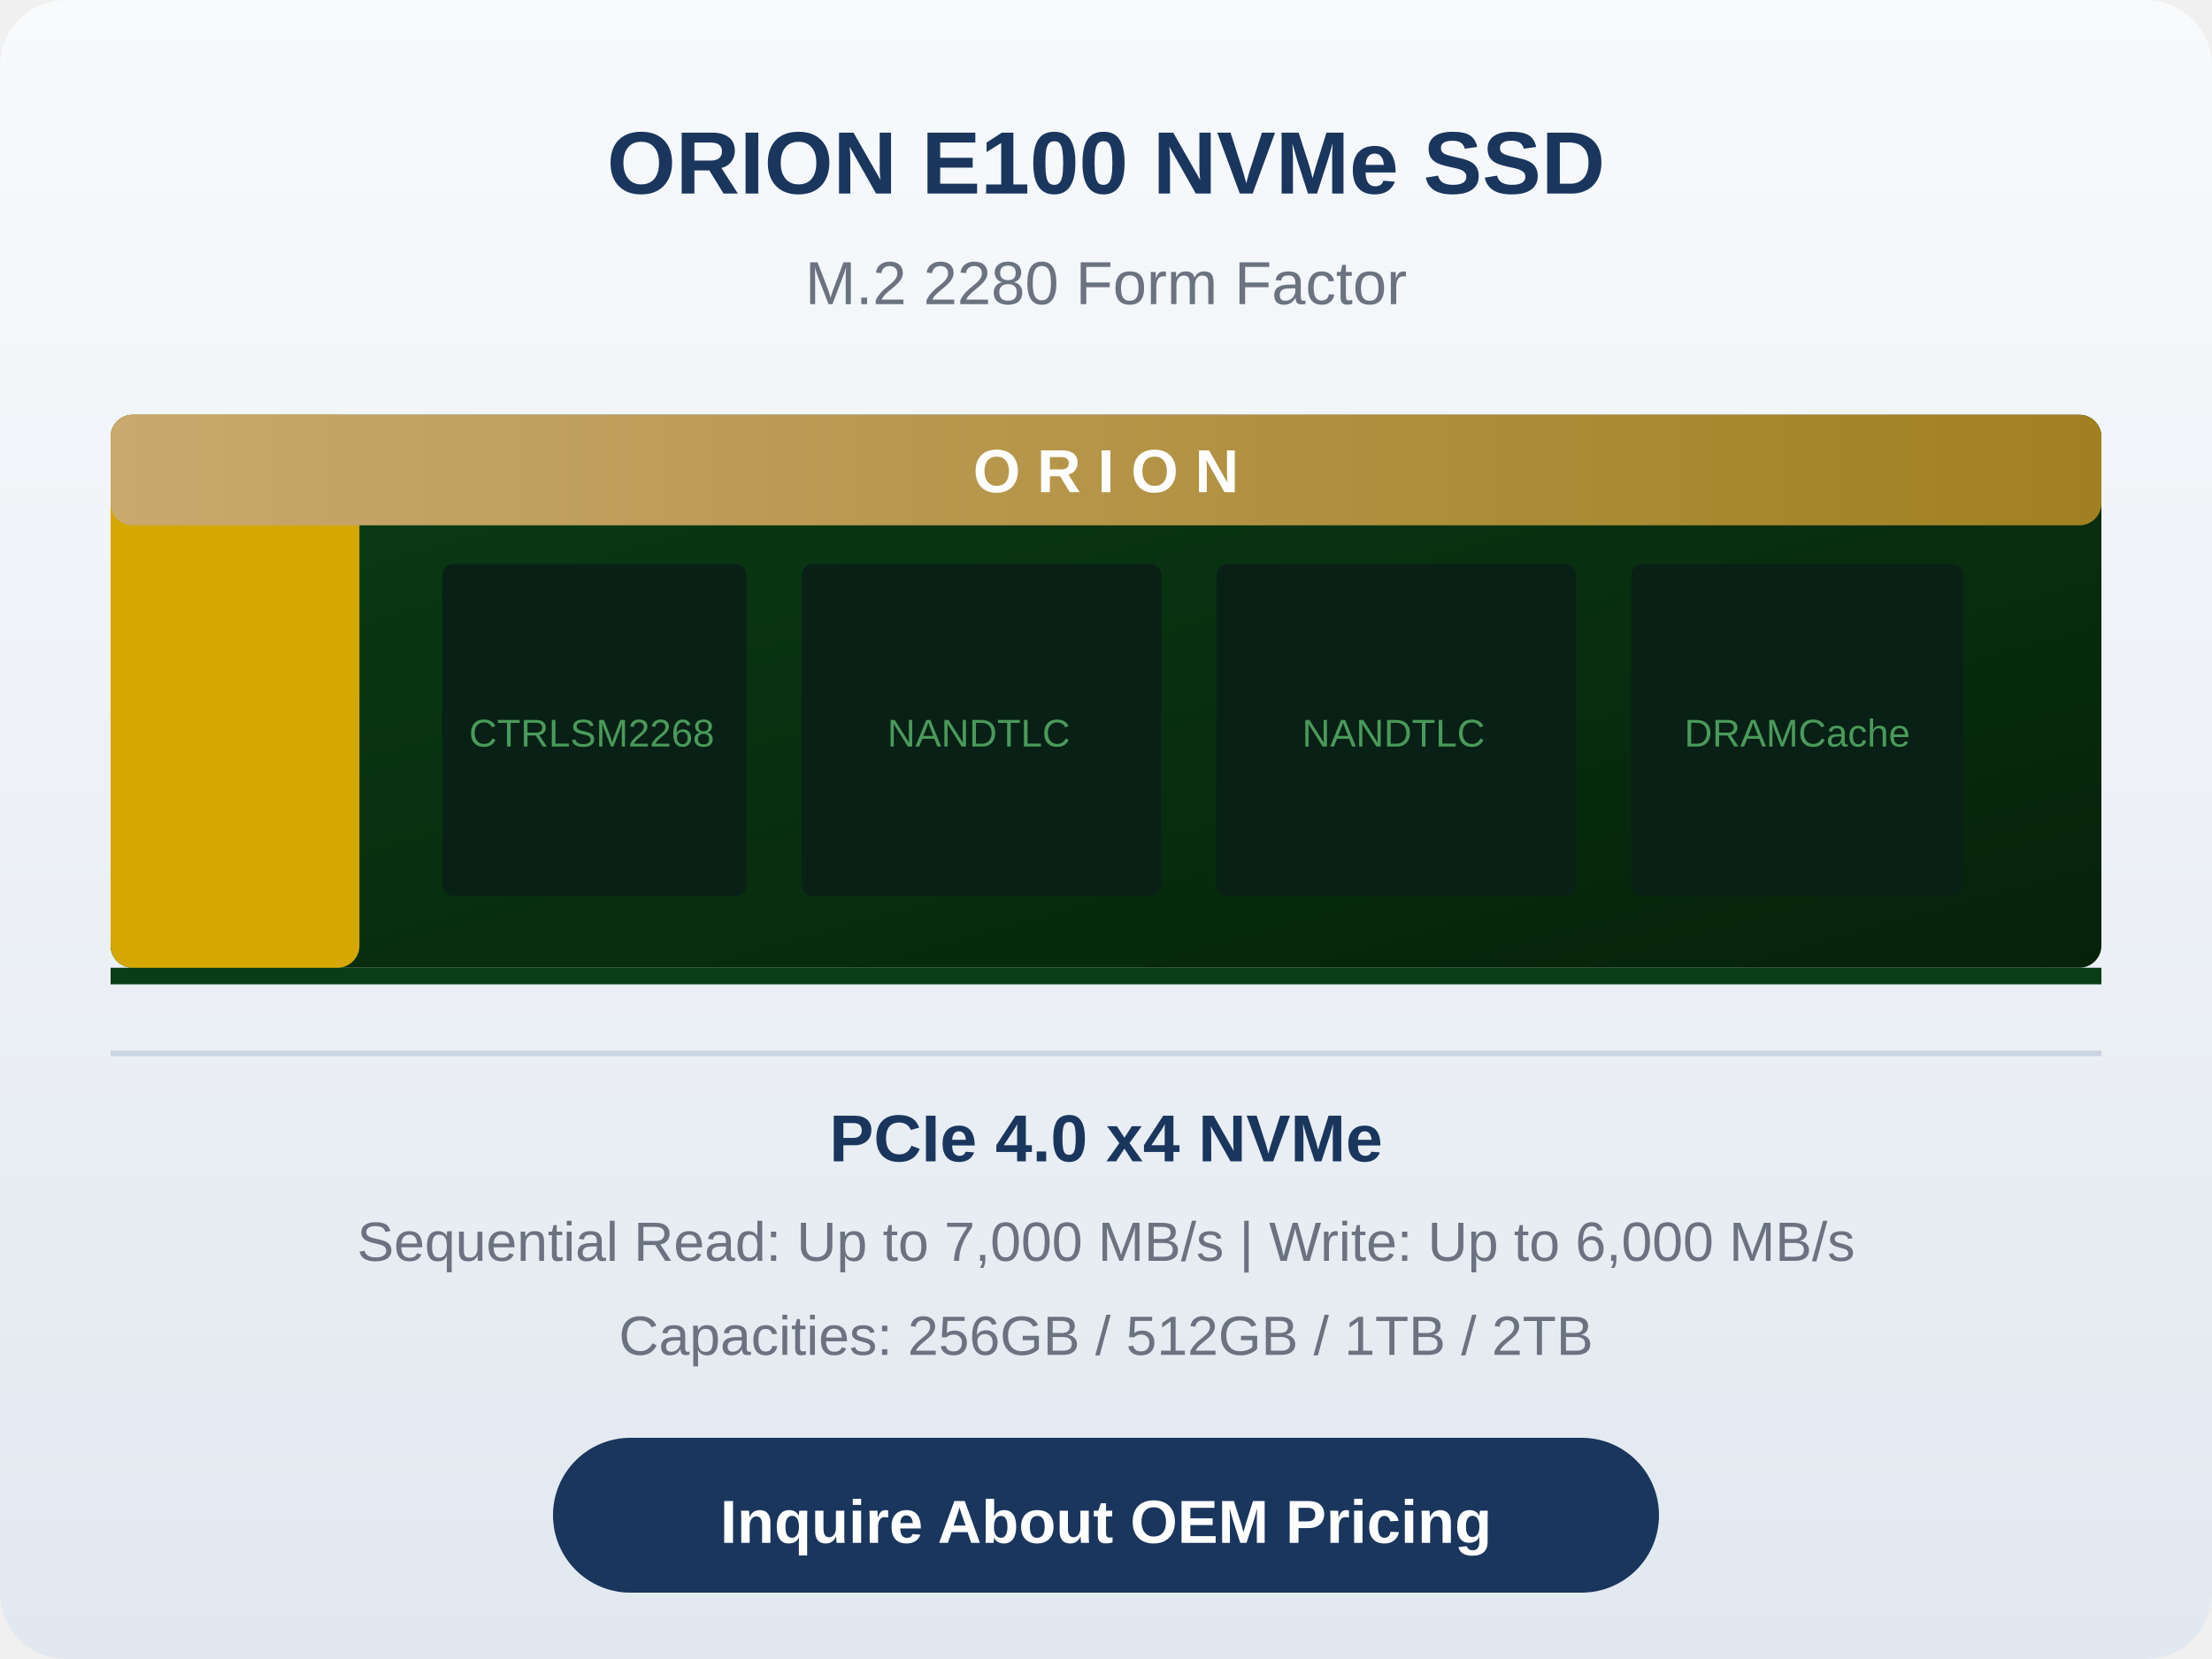
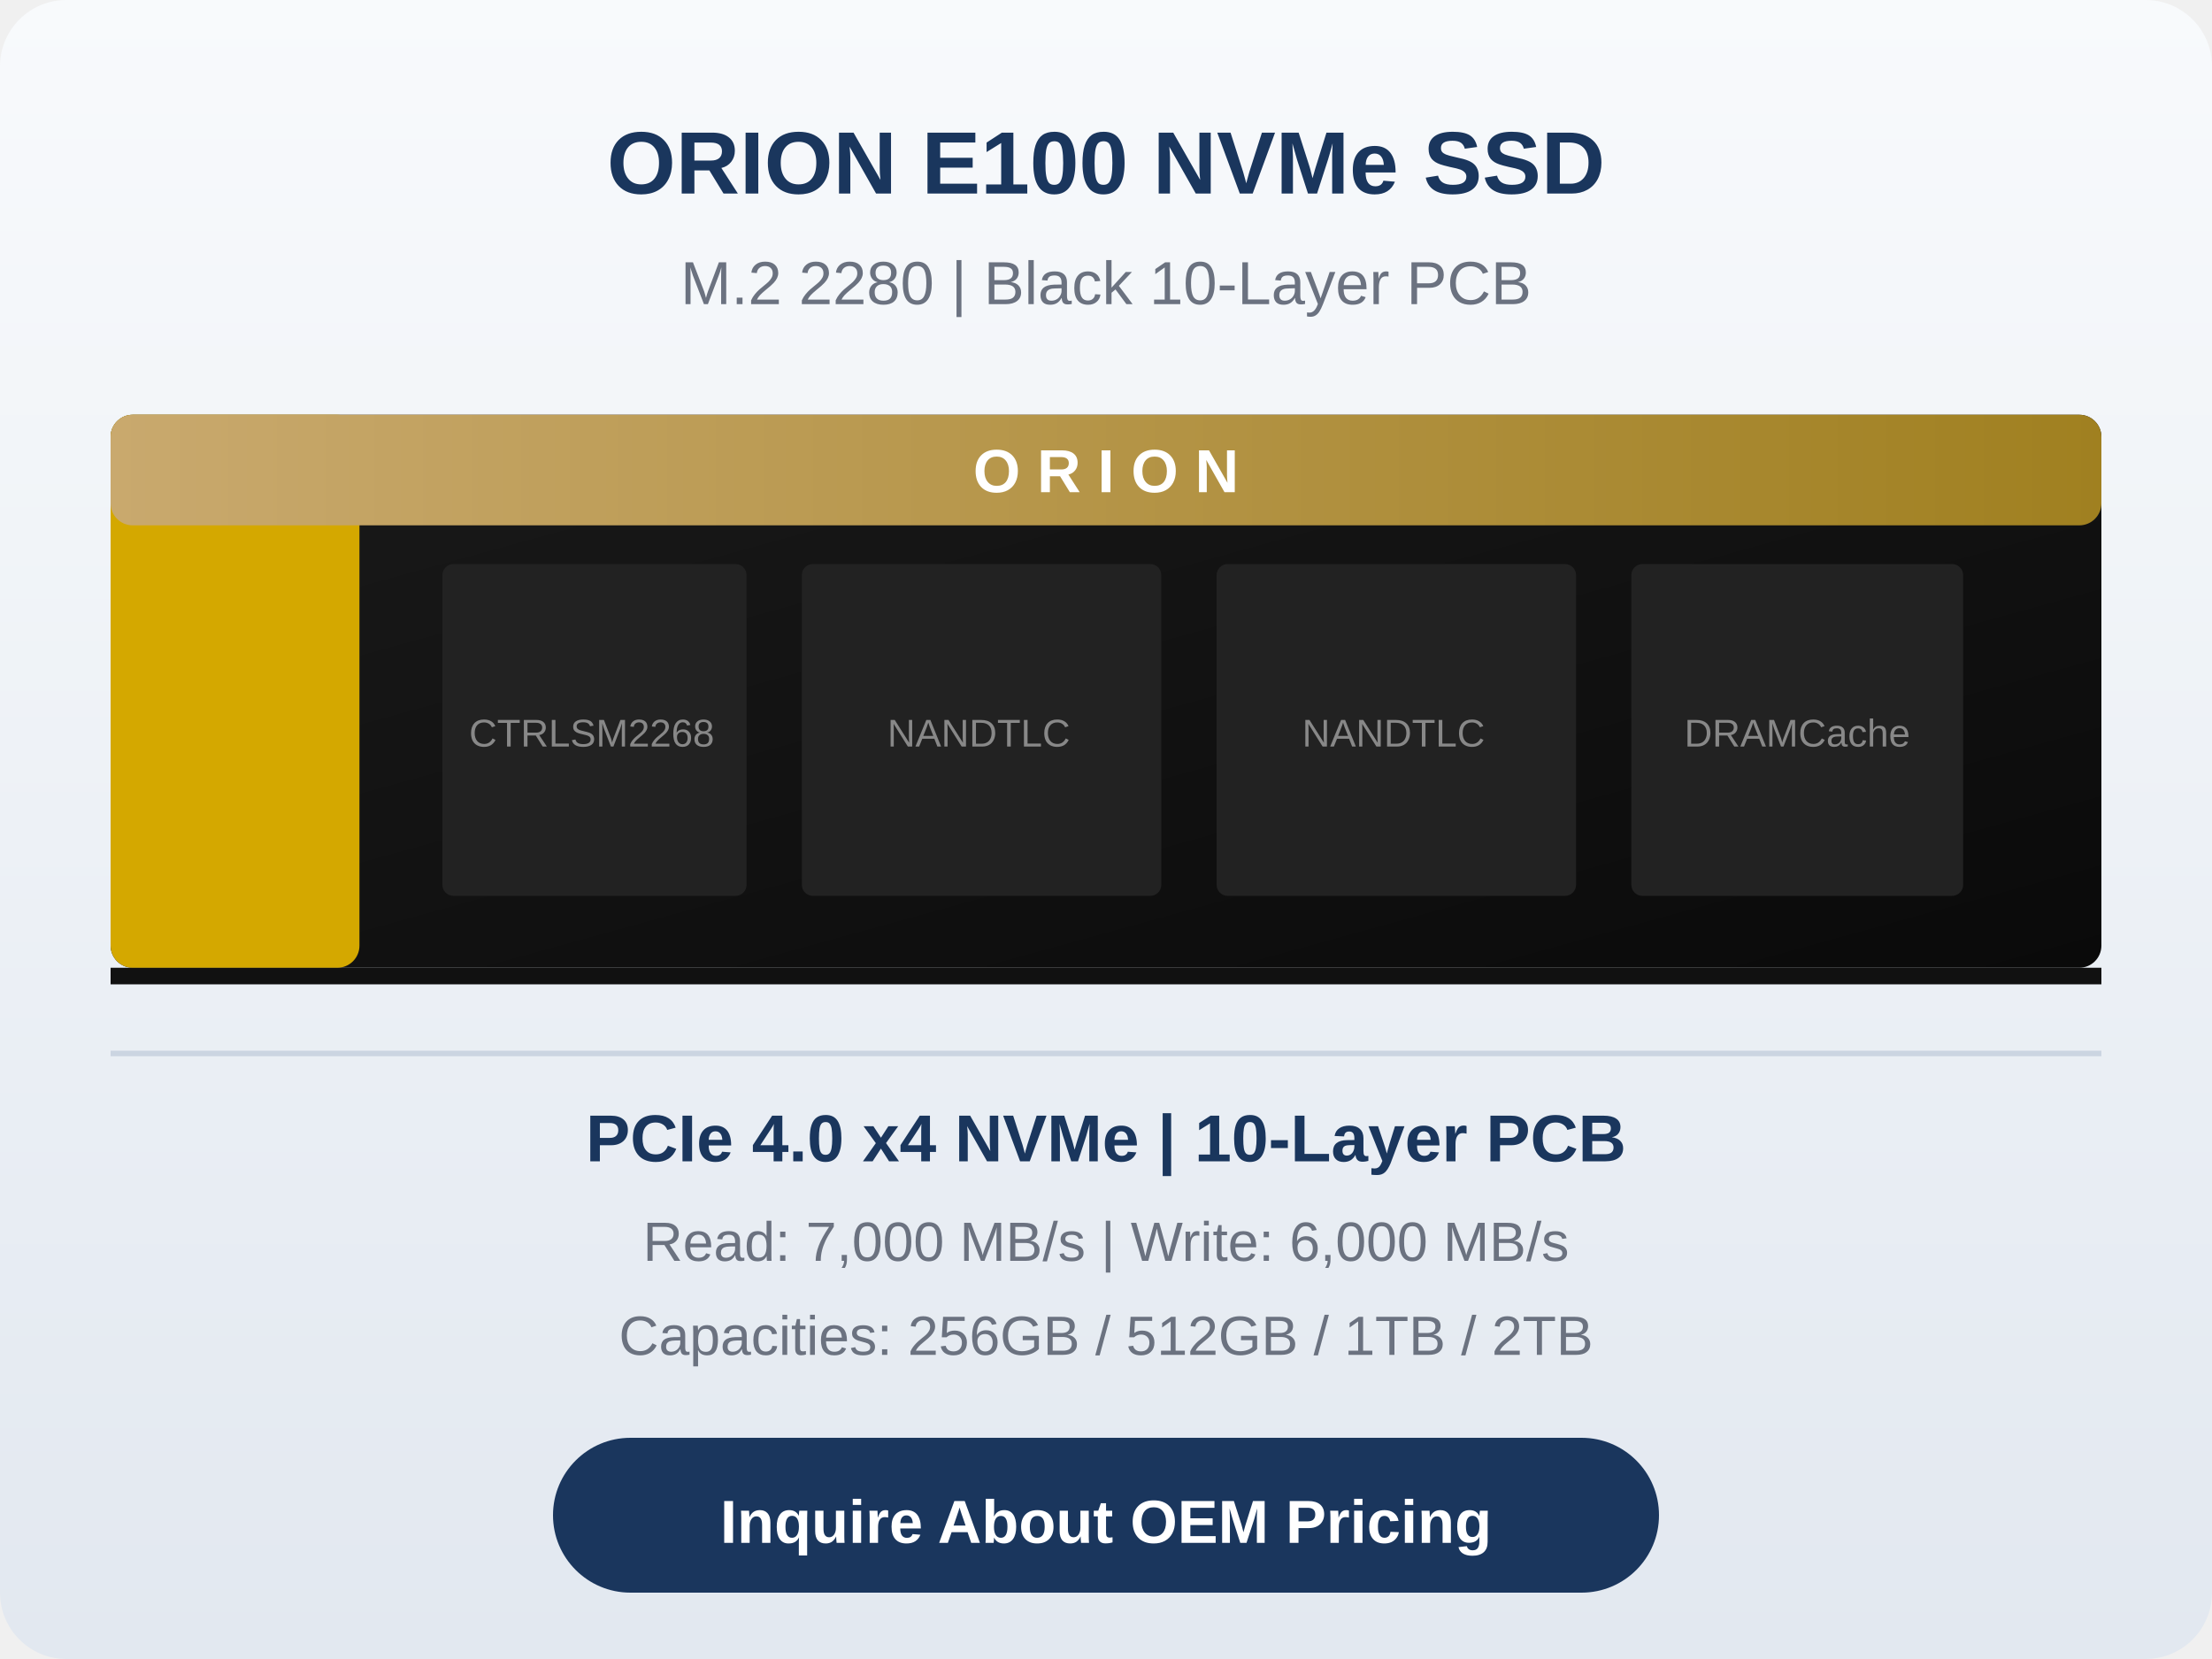
<svg xmlns="http://www.w3.org/2000/svg" viewBox="0 0 400 300">
  <defs>
    <linearGradient id="bg2" x1="0" y1="0" x2="0" y2="1">
      <stop offset="0%" stop-color="#f8fafc" />
      <stop offset="100%" stop-color="#e2e8f0" />
    </linearGradient>
    <linearGradient id="pcb2" x1="0" y1="0" x2="1" y2="1">
-       <stop offset="0%" stop-color="#0a3d15" />
-       <stop offset="100%" stop-color="#06220b" />
+       <stop offset="0%" stop-color="#1a1a1a" />
+       <stop offset="100%" stop-color="#0a0a0a" />
    </linearGradient>
    <linearGradient id="gld" x1="0" y1="0" x2="1" y2="0">
      <stop offset="0%" stop-color="#c9a96e" />
      <stop offset="100%" stop-color="#a08020" />
    </linearGradient>
  </defs>
  <rect width="400" height="300" rx="12" fill="url(#bg2)" />
  <text x="200" y="35" font-family="Arial" font-size="16" font-weight="bold" fill="#1a365d" text-anchor="middle">ORION E100 NVMe SSD</text>
-   <text x="200" y="55" font-family="Arial" font-size="11" fill="#6b7280" text-anchor="middle">M.2 2280 Form Factor</text>
+   <text x="200" y="55" font-family="Arial" font-size="11" fill="#6b7280" text-anchor="middle">M.2 2280 | Black 10-Layer PCB</text>
  <rect x="20" y="75" width="360" height="100" rx="4" fill="url(#pcb2)" />
-   <rect x="20" y="175" width="360" height="3" fill="#0a3d15" />
+   <rect x="20" y="175" width="360" height="3" fill="#111" />
  <rect x="20" y="75" width="45" height="100" rx="4" fill="#d4a800" />
  <rect x="20" y="75" width="360" height="20" rx="4" fill="url(#gld)" />
  <text x="200" y="89" font-family="Arial" font-size="11" font-weight="bold" fill="#fff" text-anchor="middle" letter-spacing="3">ORION</text>
-   <rect x="80" y="102" width="55" height="60" rx="2" fill="#082015" />
-   <text x="107" y="135" font-family="Arial" font-size="7" fill="#4a9a5a" text-anchor="middle">CTRL<br />SM2268</text>
-   <rect x="145" y="102" width="65" height="60" rx="2" fill="#082015" />
-   <text x="177" y="135" font-family="Arial" font-size="7" fill="#4a9a5a" text-anchor="middle">NAND<br />TLC</text>
-   <rect x="220" y="102" width="65" height="60" rx="2" fill="#082015" />
-   <text x="252" y="135" font-family="Arial" font-size="7" fill="#4a9a5a" text-anchor="middle">NAND<br />TLC</text>
-   <rect x="295" y="102" width="60" height="60" rx="2" fill="#082015" />
-   <text x="325" y="135" font-family="Arial" font-size="7" fill="#4a9a5a" text-anchor="middle">DRAM<br />Cache</text>
+   <rect x="80" y="102" width="55" height="60" rx="2" fill="#222" />
+   <text x="107" y="135" font-family="Arial" font-size="7" fill="#888" text-anchor="middle">CTRL<br />SM2268</text>
+   <rect x="145" y="102" width="65" height="60" rx="2" fill="#222" />
+   <text x="177" y="135" font-family="Arial" font-size="7" fill="#888" text-anchor="middle">NAND<br />TLC</text>
+   <rect x="220" y="102" width="65" height="60" rx="2" fill="#222" />
+   <text x="252" y="135" font-family="Arial" font-size="7" fill="#888" text-anchor="middle">NAND<br />TLC</text>
+   <rect x="295" y="102" width="60" height="60" rx="2" fill="#222" />
+   <text x="325" y="135" font-family="Arial" font-size="7" fill="#888" text-anchor="middle">DRAM<br />Cache</text>
  <rect x="20" y="190" width="360" height="1" fill="#cbd5e1" />
-   <text x="200" y="210" font-family="Arial" font-size="12" font-weight="bold" fill="#1a365d" text-anchor="middle">PCIe 4.0 x4 NVMe</text>
-   <text x="200" y="228" font-family="Arial" font-size="10" fill="#6b7280" text-anchor="middle">Sequential Read: Up to 7,000 MB/s | Write: Up to 6,000 MB/s</text>
+   <text x="200" y="210" font-family="Arial" font-size="12" font-weight="bold" fill="#1a365d" text-anchor="middle">PCIe 4.0 x4 NVMe | 10-Layer PCB</text>
+   <text x="200" y="228" font-family="Arial" font-size="10" fill="#6b7280" text-anchor="middle">Read: 7,000 MB/s | Write: 6,000 MB/s</text>
  <text x="200" y="245" font-family="Arial" font-size="10" fill="#6b7280" text-anchor="middle">Capacities: 256GB / 512GB / 1TB / 2TB</text>
  <rect x="100" y="260" width="200" height="28" rx="14" fill="#1a365d" />
  <text x="200" y="279" font-family="Arial" font-size="11" font-weight="bold" fill="#fff" text-anchor="middle">Inquire About OEM Pricing</text>
</svg>
